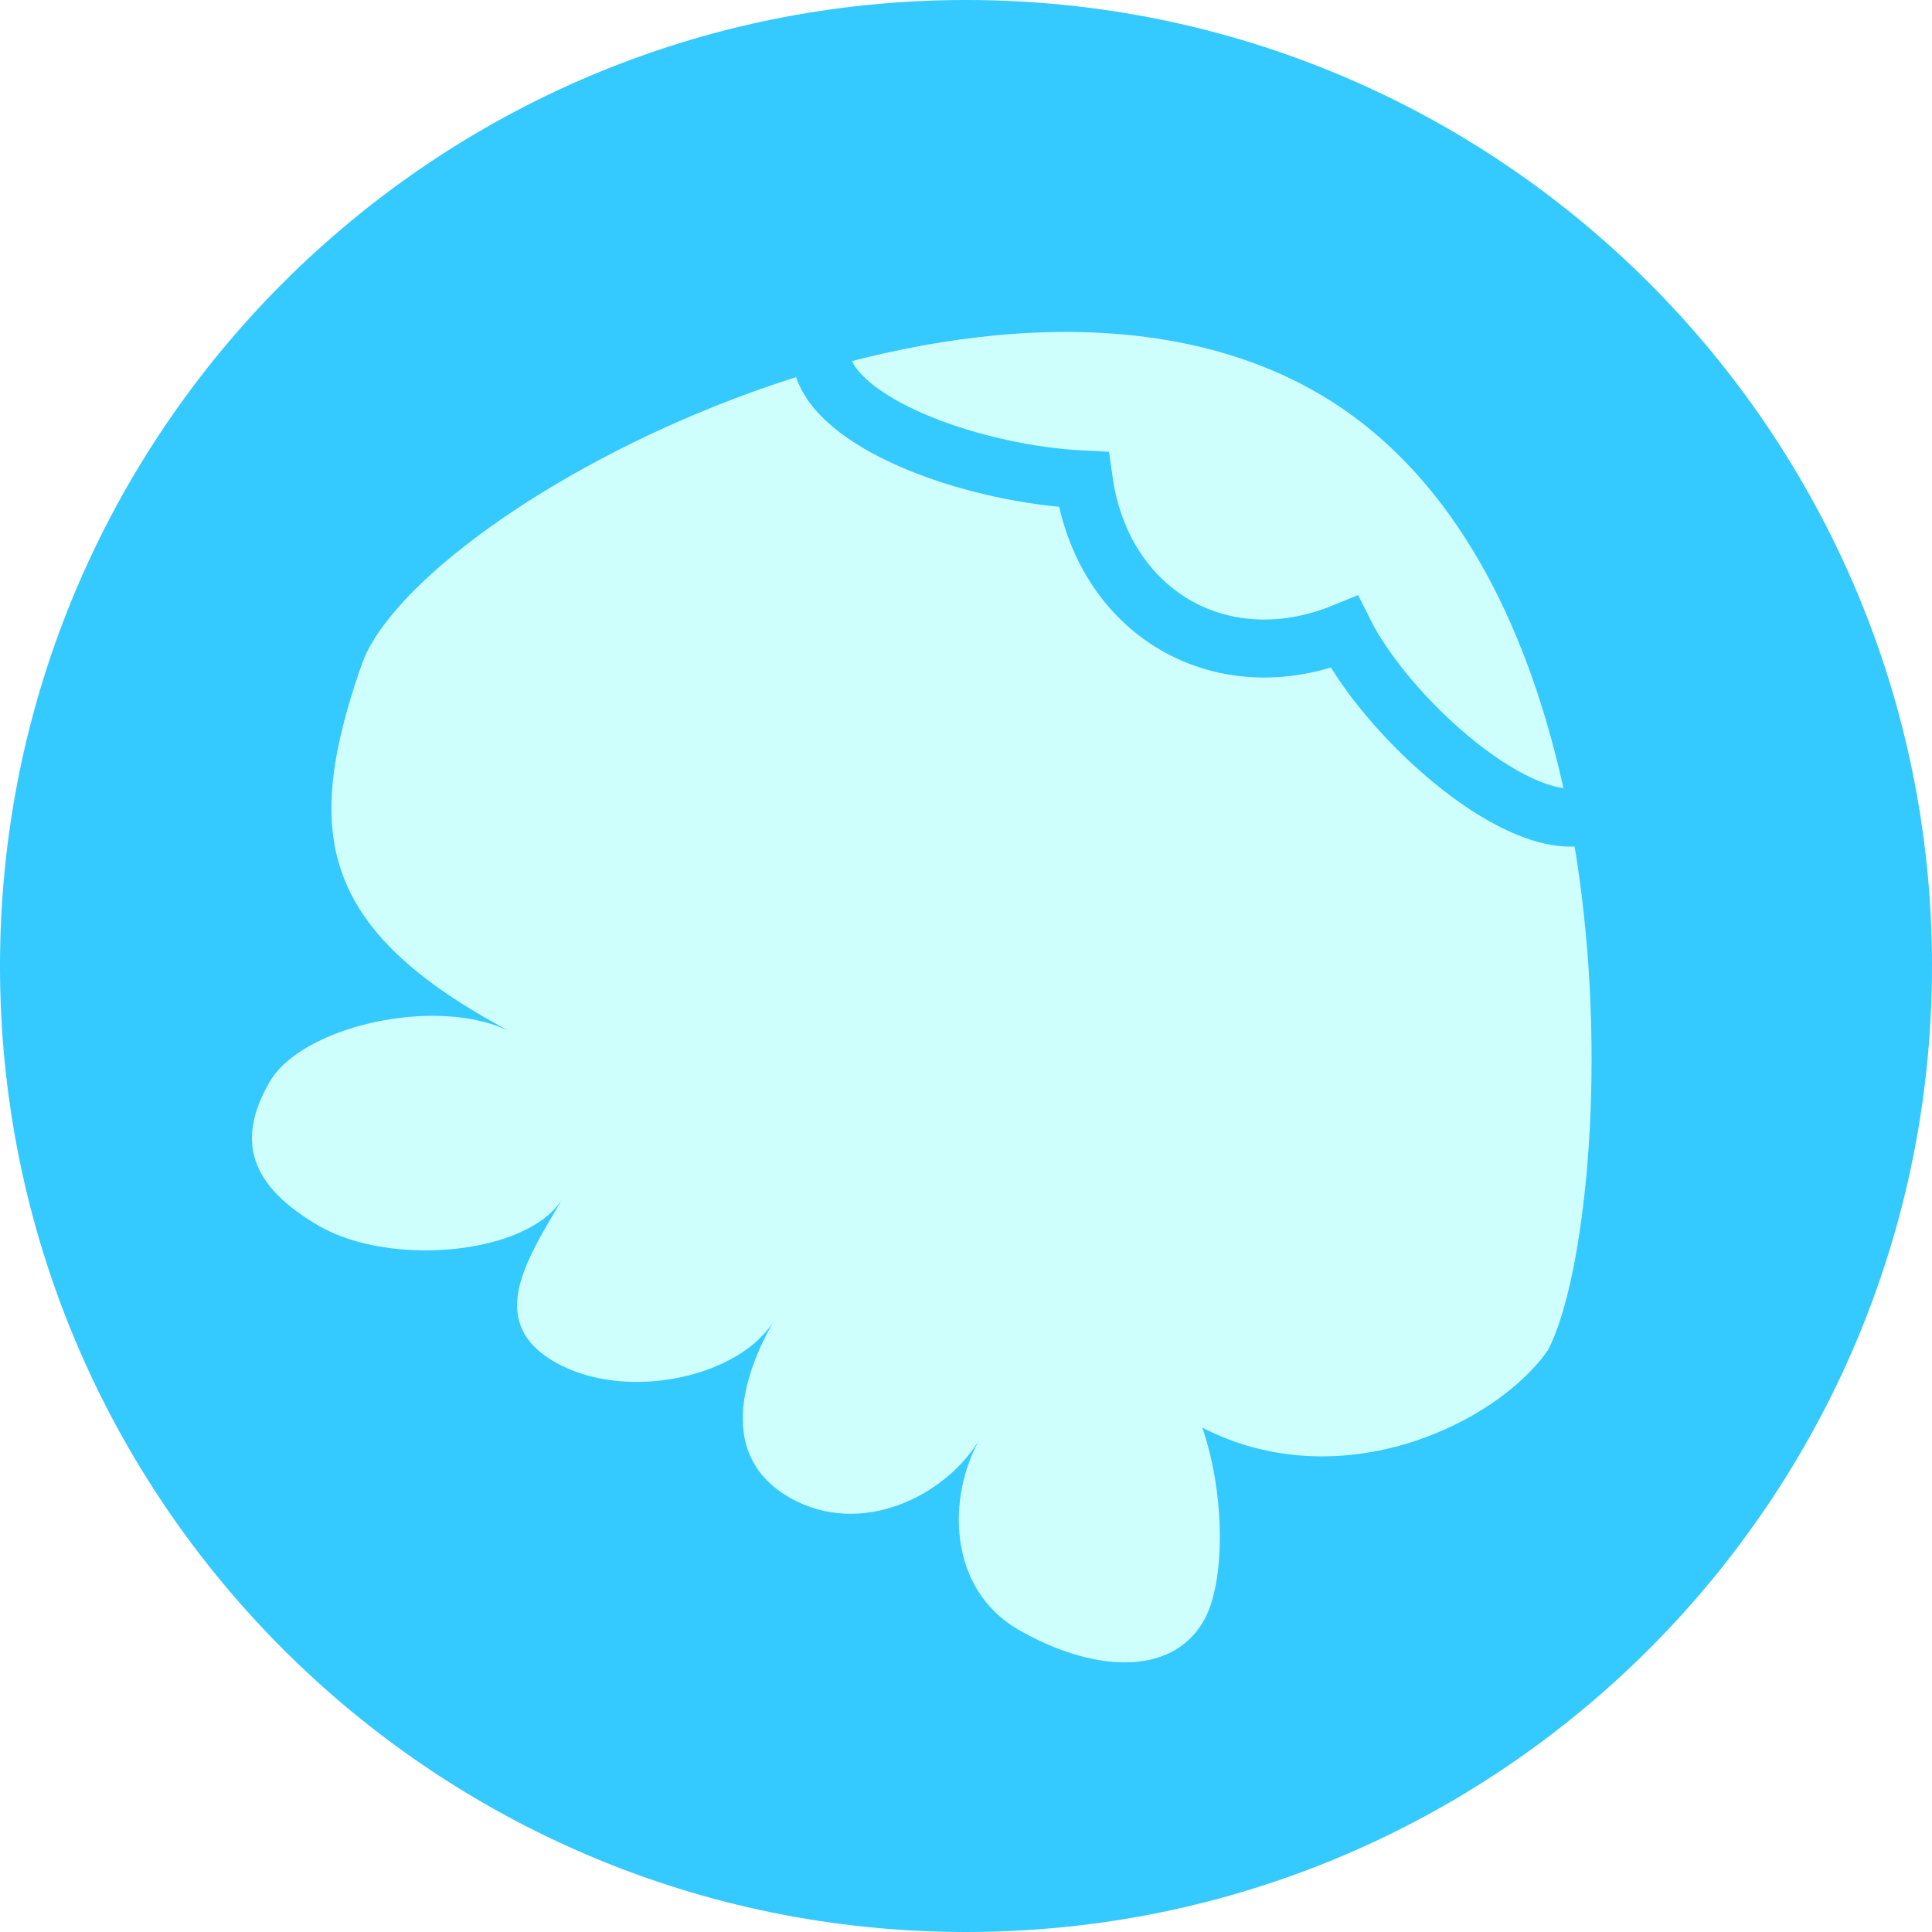
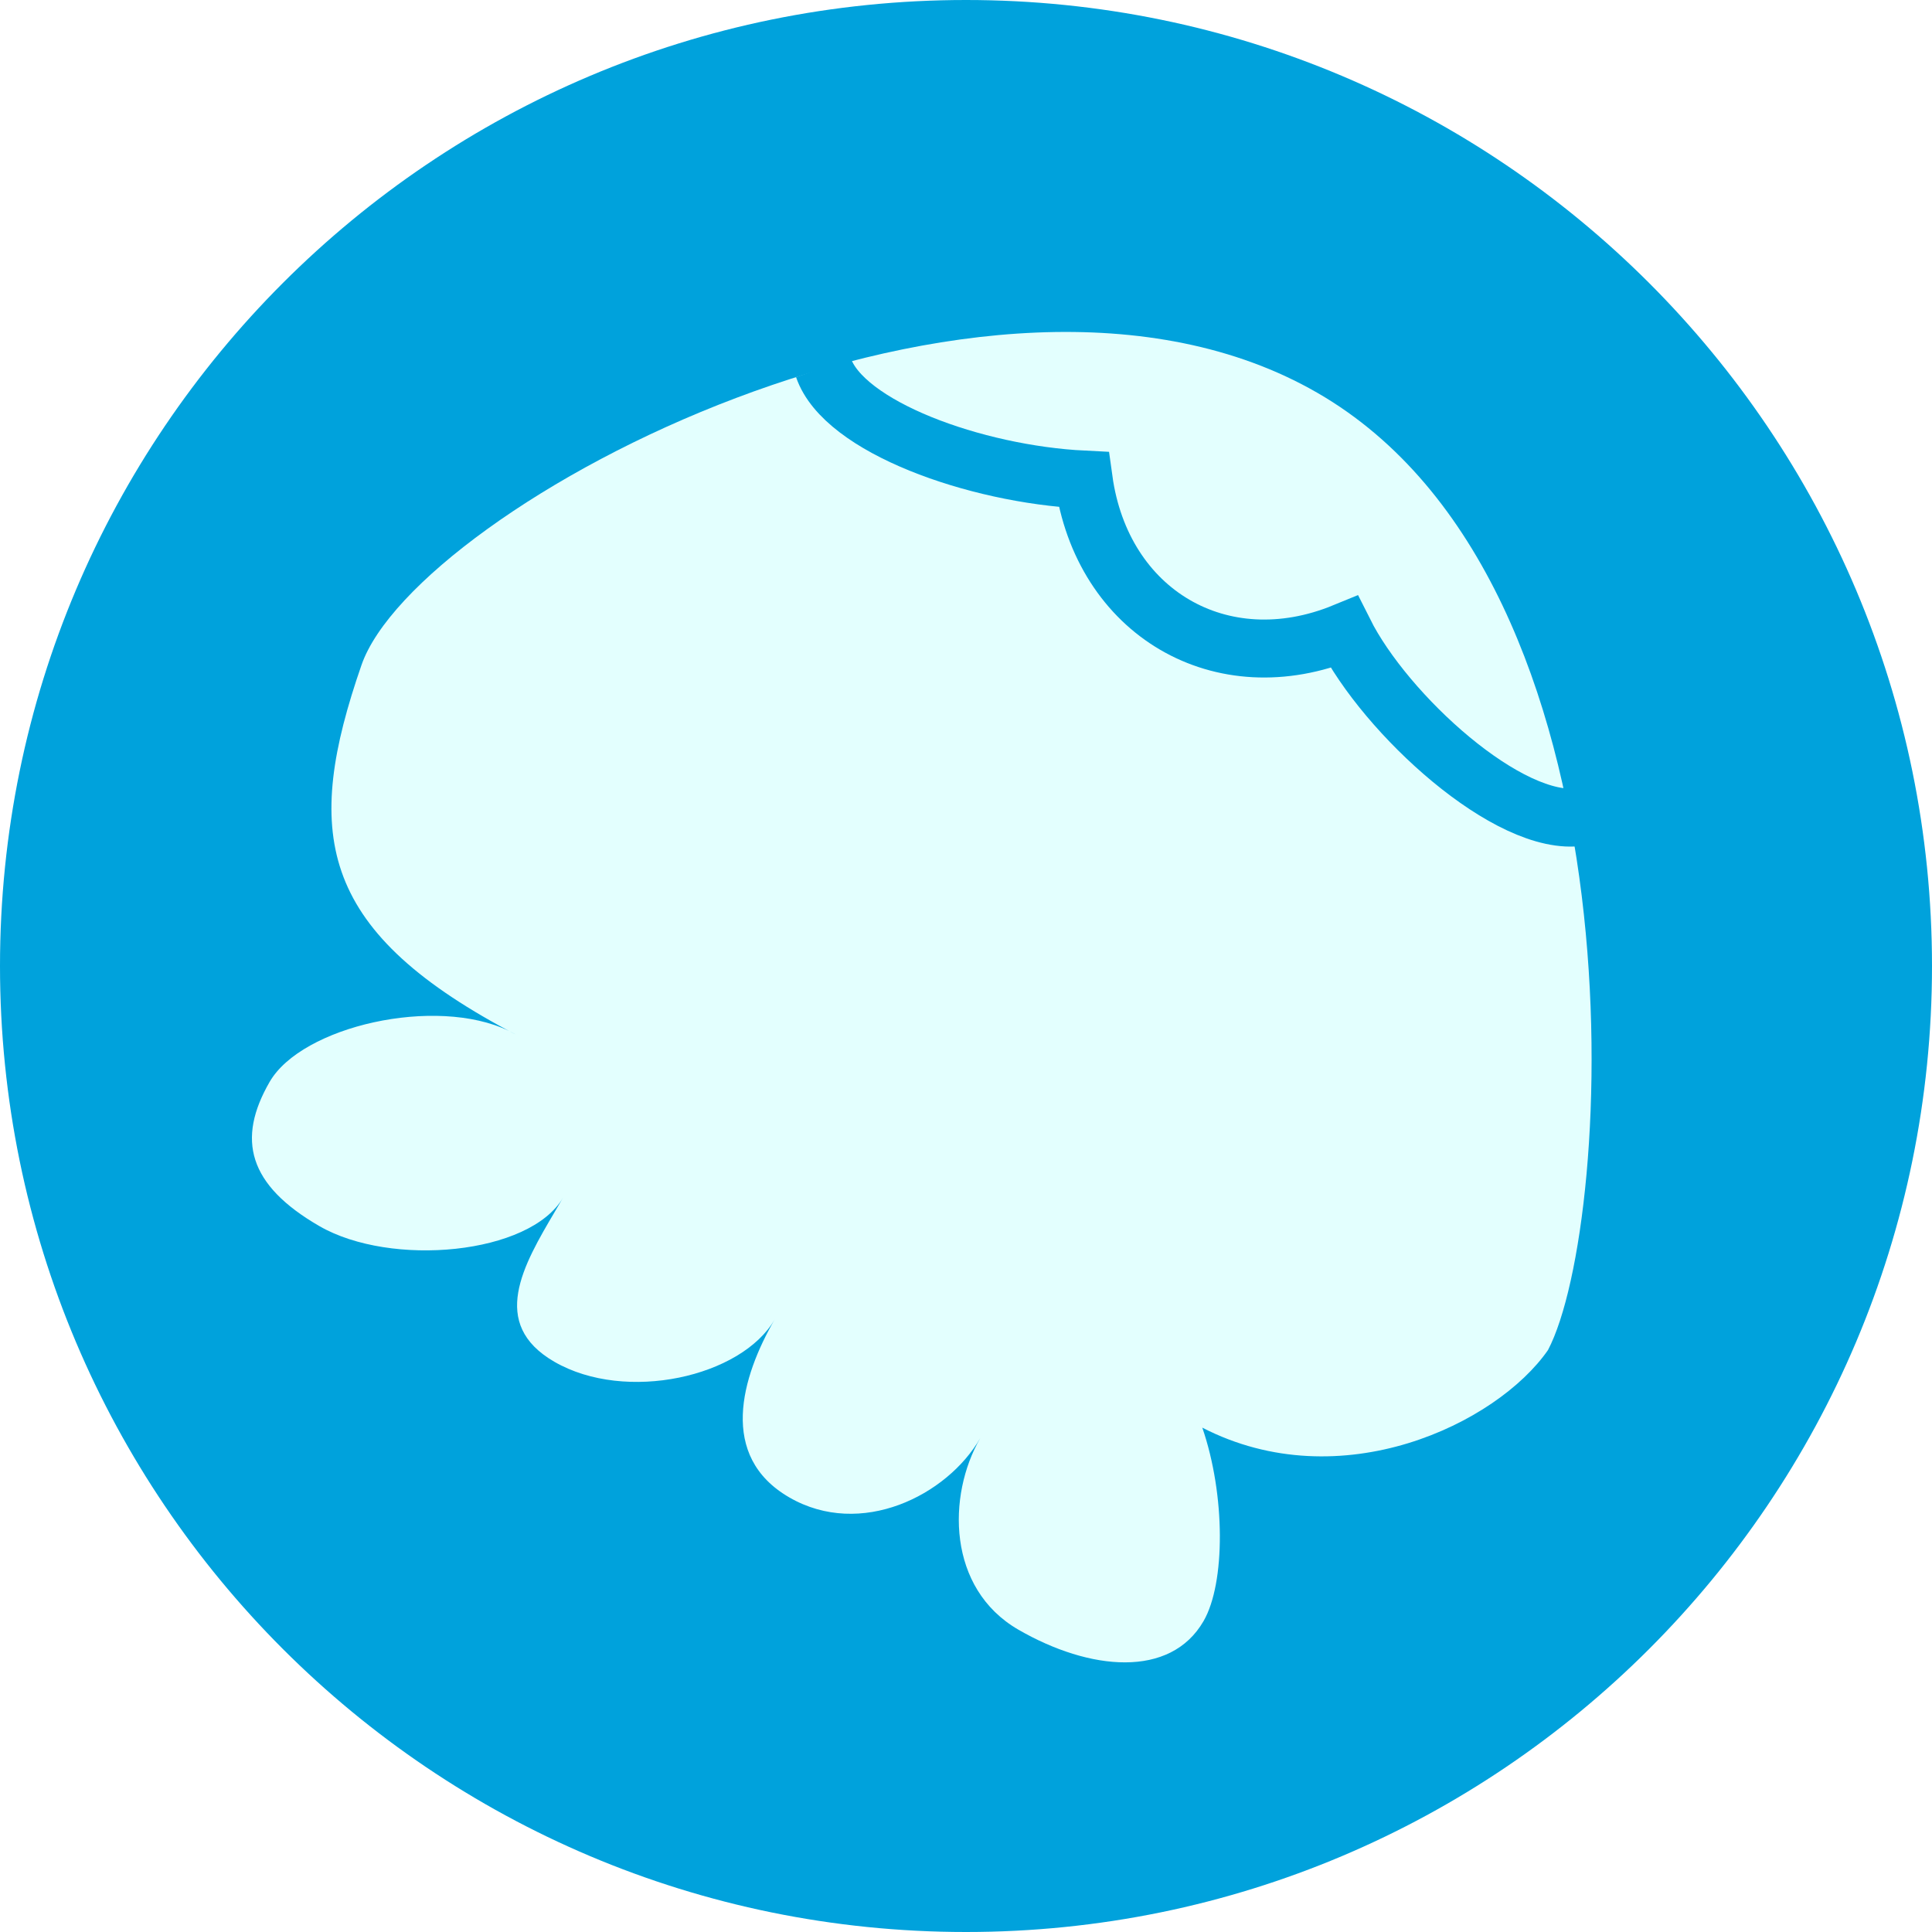
<svg xmlns="http://www.w3.org/2000/svg" width="200" height="200" viewBox="0 0 200 200" fill="none">
-   <circle cx="100" cy="100" r="100" fill="#34C9FF" />
-   <path fill-rule="evenodd" clip-rule="evenodd" d="M53.384 107.09C53.157 106.961 52.924 106.836 52.684 106.72C52.915 106.844 53.148 106.967 53.384 107.09Z" fill="#CFFFFD" />
-   <path fill-rule="evenodd" clip-rule="evenodd" d="M53.419 107.108C53.421 107.109 53.429 107.114 53.431 107.115C53.427 107.112 53.423 107.111 53.419 107.108C53.413 107.105 53.407 107.102 53.401 107.099C53.395 107.096 53.389 107.093 53.384 107.09C53.157 106.961 52.924 106.836 52.684 106.72C52.915 106.844 53.148 106.967 53.384 107.09L53.401 107.099L53.419 107.108C53.417 107.107 53.421 107.11 53.419 107.108Z" fill="#CFFFFD" />
-   <path fill-rule="evenodd" clip-rule="evenodd" d="M53.419 107.108C53.421 107.109 53.429 107.114 53.431 107.115C53.427 107.112 53.423 107.111 53.419 107.108C53.413 107.105 53.407 107.102 53.401 107.099C53.395 107.096 53.389 107.093 53.384 107.09C53.387 107.092 53.381 107.089 53.384 107.09C53.387 107.091 53.398 107.097 53.401 107.099C53.404 107.101 53.416 107.107 53.419 107.108C53.422 107.11 53.416 107.107 53.419 107.108C53.417 107.107 53.421 107.11 53.419 107.108Z" fill="#CFFFFD" />
-   <path d="M53.384 107.09C53.157 106.961 52.924 106.836 52.684 106.72C32.78 96.097 31.472 86.017 37.421 68.847C43.094 52.474 102.13 20.894 136.383 40.67C170.636 60.446 167.126 126.695 160.246 139.76C154.959 147.385 138.801 155.18 124.461 147.789C126.862 154.75 126.864 163.878 124.593 167.811C121.161 173.756 112.817 172.972 105.429 168.707C98.042 164.442 98.04 154.826 101.472 148.881C98.04 154.826 89.104 159.281 81.716 155.016C74.328 150.75 76.758 142.539 80.191 136.594C76.758 142.539 64.782 145.239 57.394 140.974C50.59 137.045 54.177 130.96 57.468 125.379C57.75 124.901 58.03 124.426 58.301 123.956C54.869 129.901 40.46 131.197 33.072 126.931C25.684 122.666 24.482 117.938 27.914 111.994C31.234 106.243 45.095 103.061 52.684 106.72C52.915 106.844 53.148 106.967 53.384 107.09Z" fill="#CFFFFD" />
-   <path d="M85.245 38.067C87.327 44.18 100.914 49.087 112.177 49.646C114.081 63.432 126.424 70.657 139.15 65.434C143.431 73.975 156.267 85.694 163.615 84.565" stroke="#34C9FF" stroke-width="6" />
+   <circle cx="100" cy="100" r="100" fill="#00A2DC" />
+   <path fill-rule="evenodd" clip-rule="evenodd" d="M53.384 107.09C53.157 106.961 52.924 106.836 52.684 106.72C52.915 106.844 53.148 106.967 53.384 107.09Z" fill="#E3FFFE" />
+   <path fill-rule="evenodd" clip-rule="evenodd" d="M53.419 107.108C53.421 107.109 53.429 107.114 53.431 107.115C53.427 107.112 53.423 107.111 53.419 107.108C53.413 107.105 53.407 107.102 53.401 107.099C53.395 107.096 53.389 107.093 53.384 107.09C53.157 106.961 52.924 106.836 52.684 106.72C52.915 106.844 53.148 106.967 53.384 107.09L53.401 107.099L53.419 107.108C53.421 107.11 53.417 107.107 53.419 107.108Z" fill="#E3FFFE" />
+   <path fill-rule="evenodd" clip-rule="evenodd" d="M53.419 107.108C53.421 107.109 53.429 107.114 53.431 107.115C53.427 107.112 53.423 107.111 53.419 107.108C53.413 107.105 53.407 107.102 53.401 107.099C53.395 107.096 53.389 107.093 53.384 107.09C53.381 107.089 53.387 107.092 53.384 107.09C53.387 107.091 53.398 107.097 53.401 107.099C53.404 107.101 53.416 107.107 53.419 107.108C53.422 107.11 53.416 107.107 53.419 107.108C53.421 107.11 53.417 107.107 53.419 107.108Z" fill="#E3FFFE" />
+   <path d="M53.384 107.09C53.157 106.961 52.924 106.836 52.684 106.72C32.78 96.097 31.472 86.017 37.421 68.847C43.094 52.474 102.13 20.894 136.383 40.67C170.636 60.446 167.127 126.695 160.246 139.76C154.959 147.385 138.801 155.18 124.461 147.789C126.862 154.75 126.864 163.878 124.593 167.812C121.161 173.756 112.817 172.972 105.429 168.707C98.042 164.442 98.04 154.826 101.472 148.881C98.04 154.826 89.104 159.281 81.716 155.016C74.328 150.75 76.758 142.539 80.191 136.594C76.758 142.539 64.782 145.239 57.394 140.974C50.59 137.045 54.177 130.96 57.468 125.379C57.75 124.901 58.03 124.426 58.301 123.956C54.869 129.901 40.46 131.197 33.072 126.931C25.684 122.666 24.482 117.938 27.914 111.994C31.234 106.243 45.095 103.061 52.684 106.72C52.915 106.844 53.148 106.967 53.384 107.09Z" fill="#E3FFFE" />
+   <path d="M85.245 38.067C87.327 44.18 100.914 49.087 112.177 49.646C114.081 63.432 126.424 70.657 139.15 65.434C143.431 73.975 156.267 85.694 163.615 84.565" stroke="#00A2DC" stroke-width="6" />
</svg>
